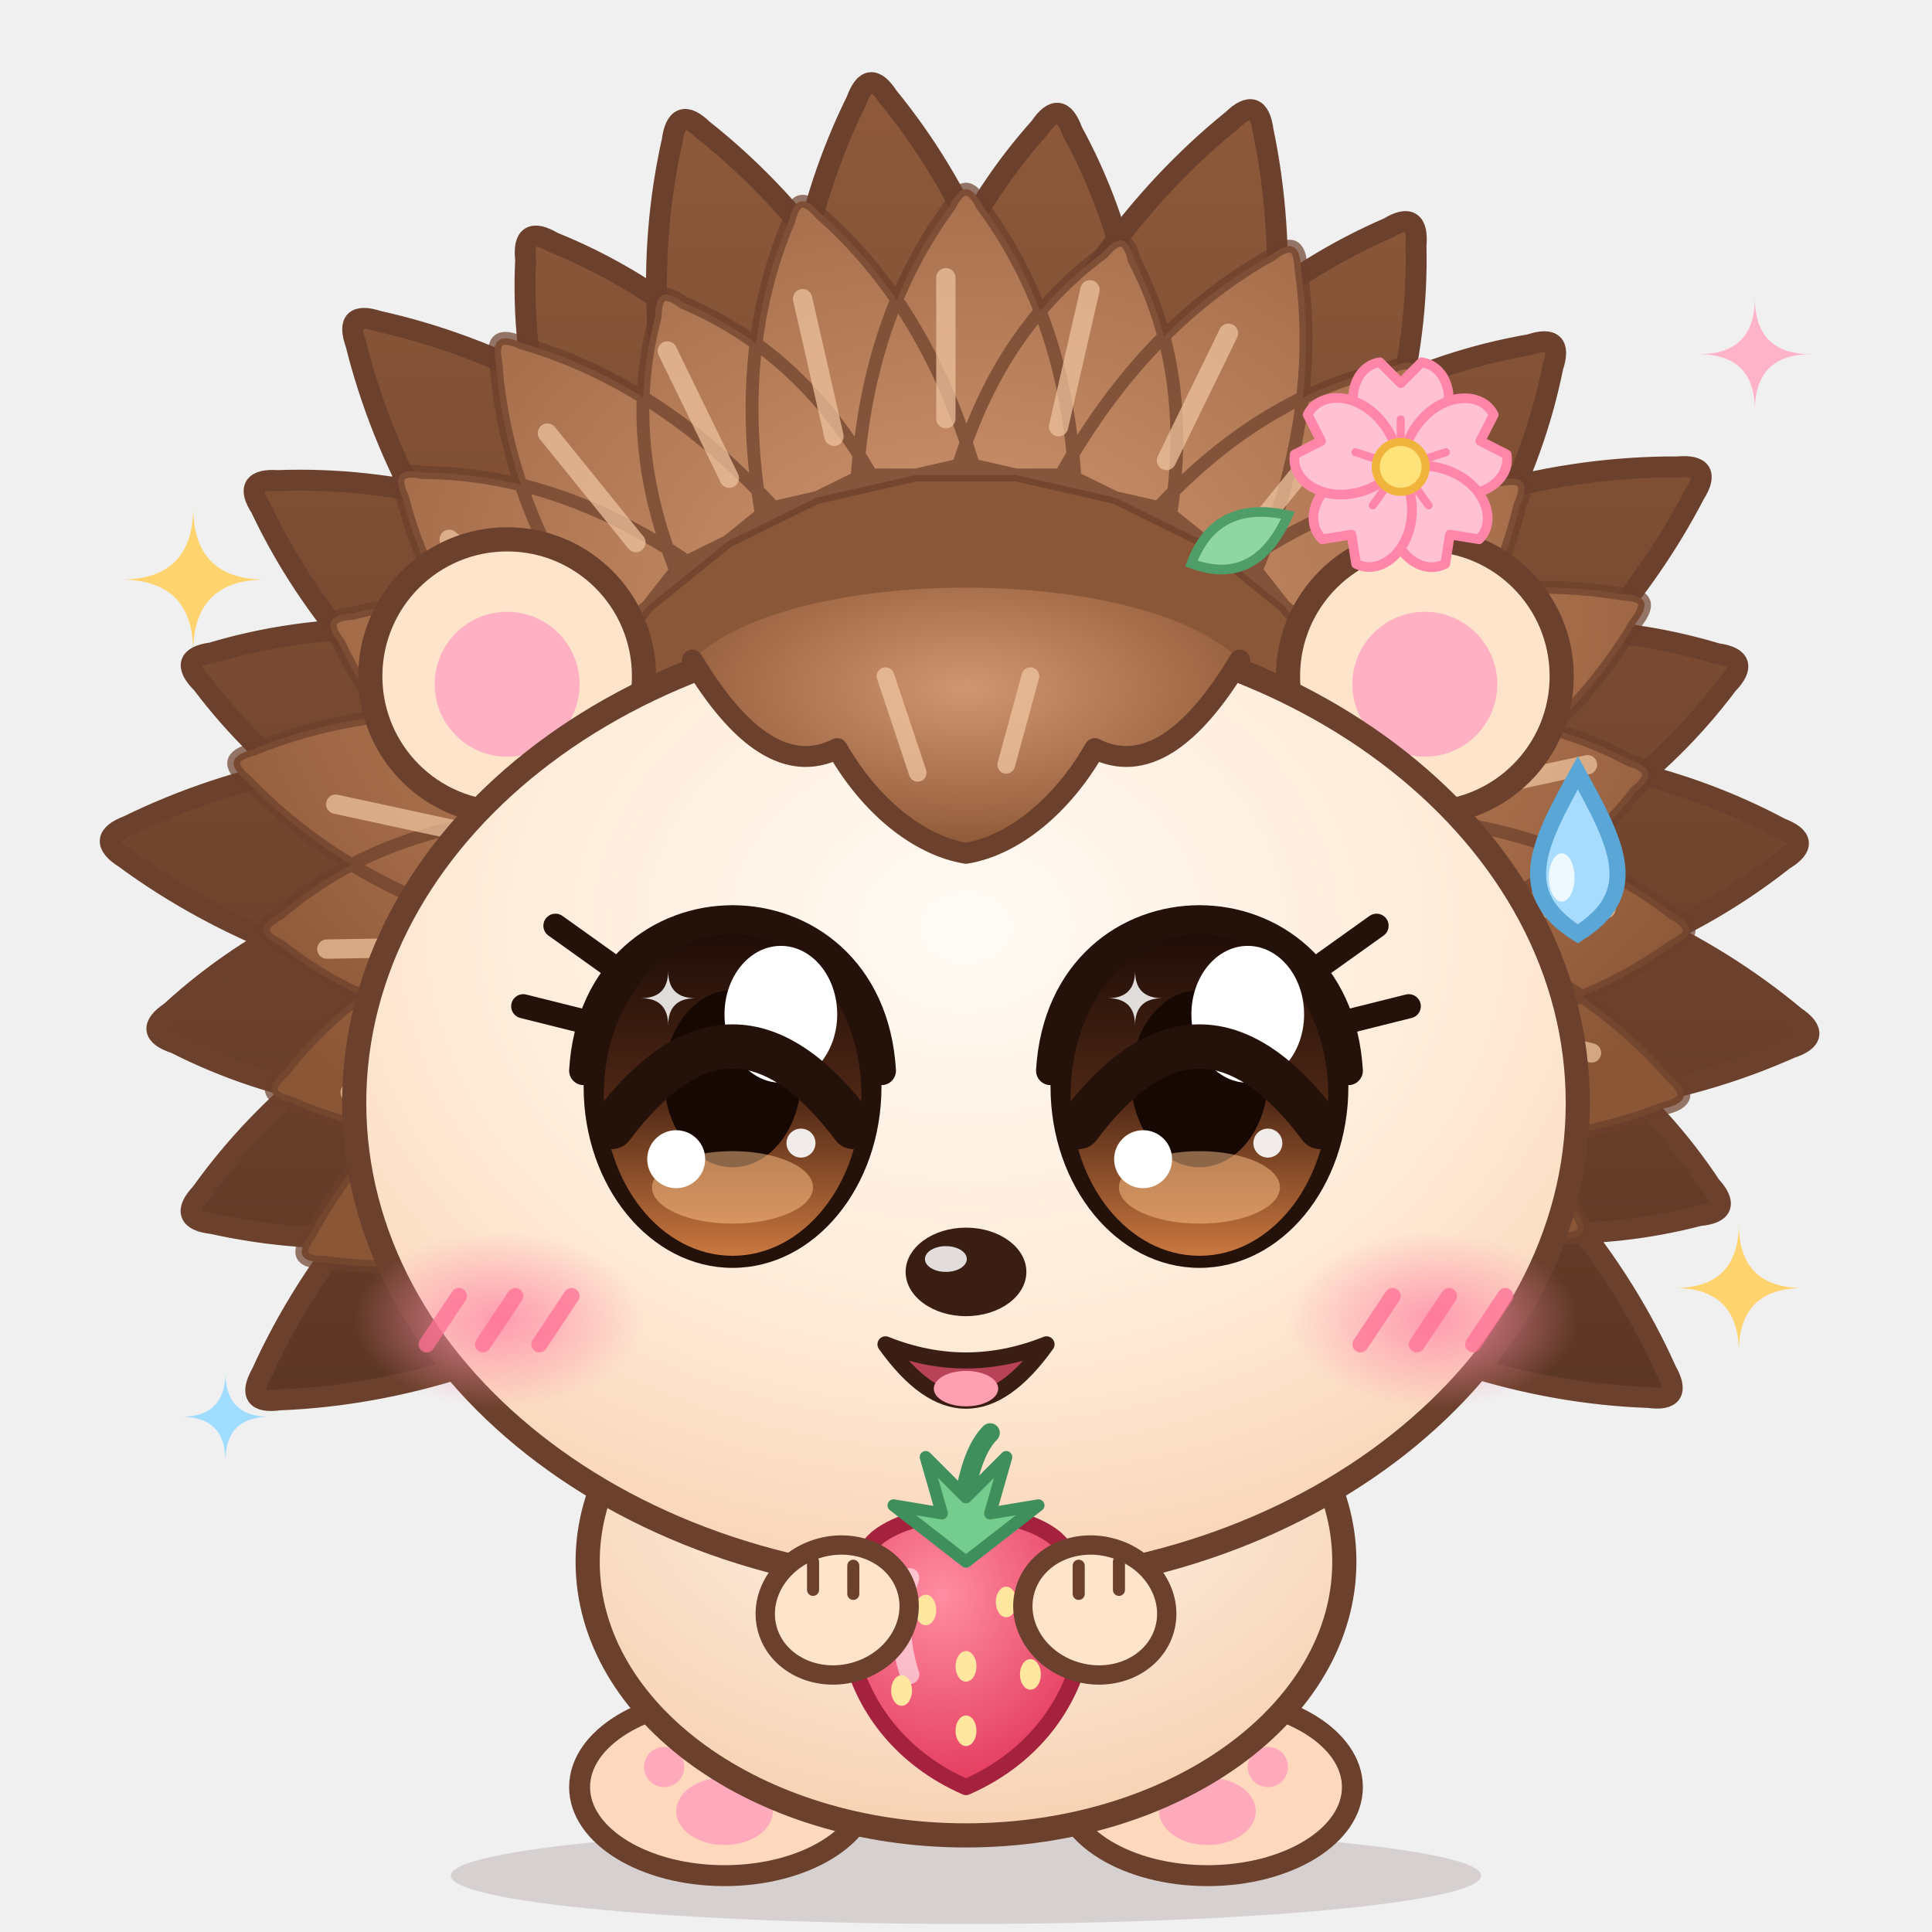
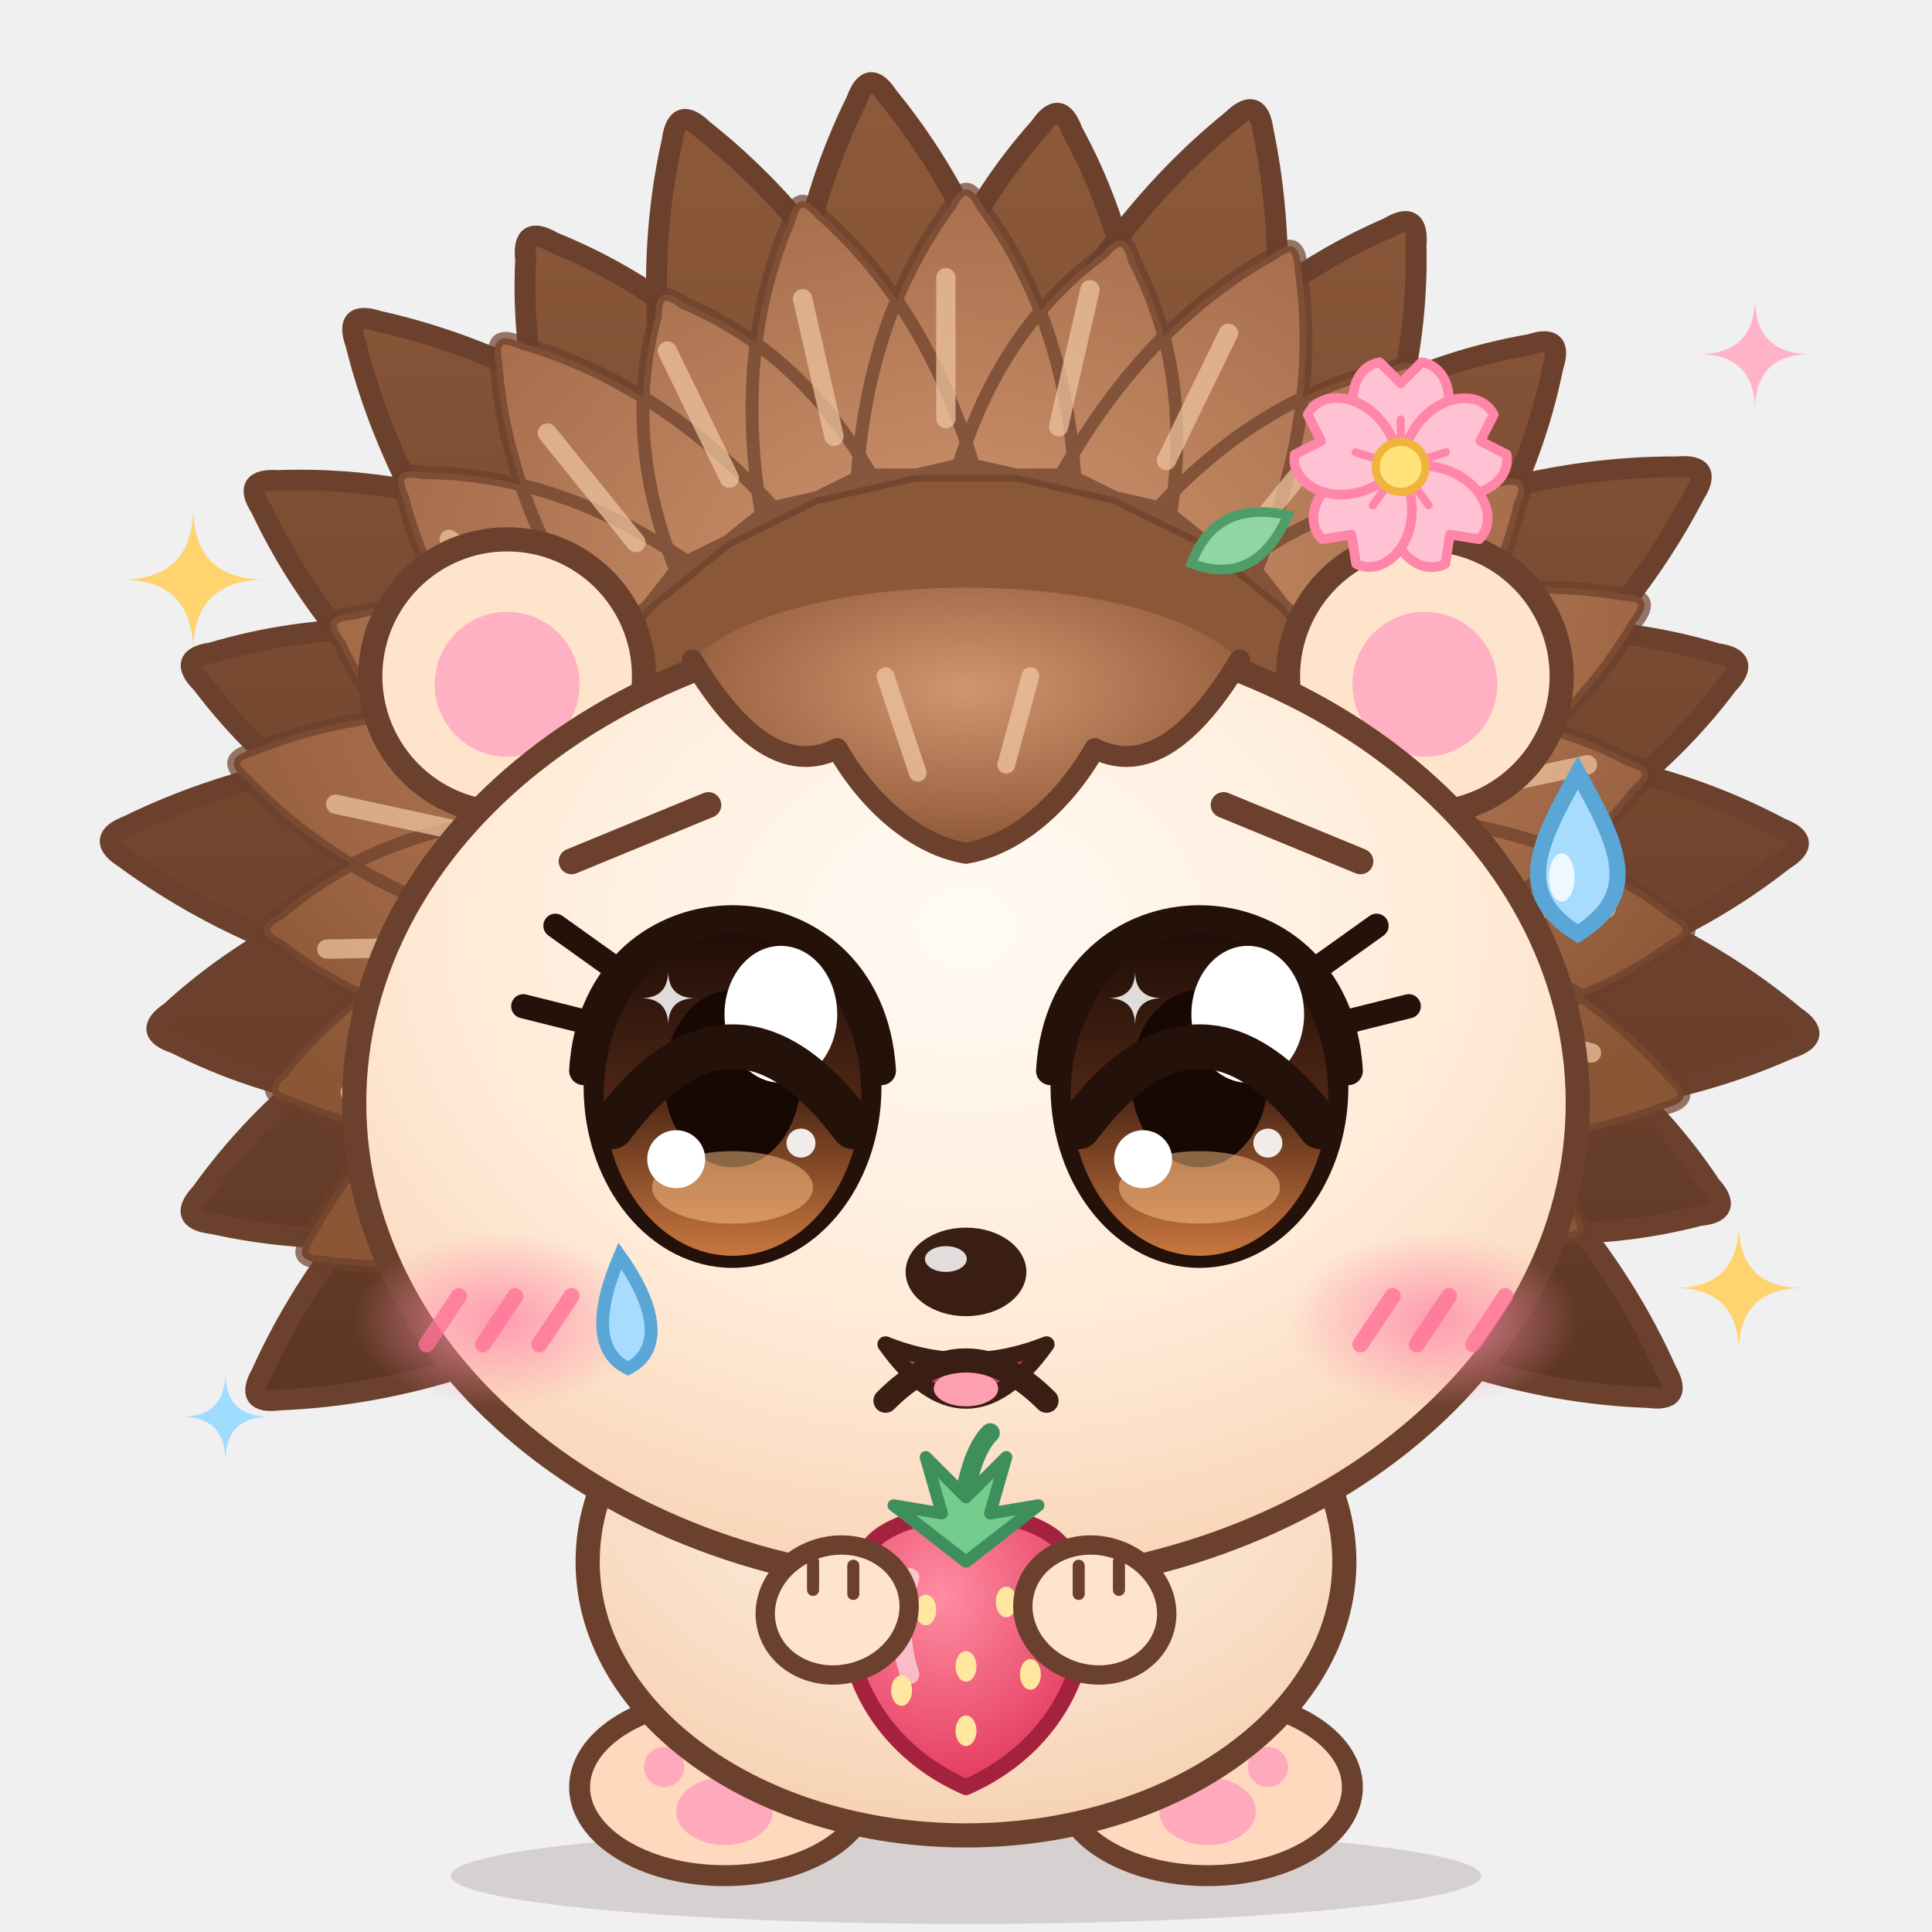
<svg xmlns="http://www.w3.org/2000/svg" class="hari" viewBox="0 0 240 240" role="img" aria-label="Hari">
  <defs>
-     <linearGradient id="h5n9hw6qb" x1="0" y1="0" x2="0" y2="1">
+     <linearGradient id="hm7u1nqqb" x1="0" y1="0" x2="0" y2="1">
      <stop offset="0" stop-color="#8f5a3b" />
      <stop offset="1" stop-color="#5c3624" />
    </linearGradient>
-     <radialGradient id="h5n9hw6qm" cx="50%" cy="38%" r="62%">
+     <radialGradient id="hm7u1nqqm" cx="50%" cy="38%" r="62%">
      <stop offset="0" stop-color="#d09670" />
      <stop offset=".7" stop-color="#a36a48" />
      <stop offset="1" stop-color="#8a5636" />
    </radialGradient>
-     <radialGradient id="h5n9hw6f" cx="50%" cy="32%" r="72%">
+     <radialGradient id="hm7u1nqf" cx="50%" cy="32%" r="72%">
      <stop offset="0" stop-color="#fffbf5" />
      <stop offset=".6" stop-color="#ffead6" />
      <stop offset="1" stop-color="#f8d1b2" />
    </radialGradient>
-     <linearGradient id="h5n9hw6i" x1="0" y1="0" x2="0" y2="1">
+     <linearGradient id="hm7u1nqi" x1="0" y1="0" x2="0" y2="1">
      <stop offset="0" stop-color="#1f0d07" />
      <stop offset=".5" stop-color="#4c2615" />
      <stop offset="1" stop-color="#c9773f" />
    </linearGradient>
-     <radialGradient id="h5n9hw6bl">
+     <radialGradient id="hm7u1nqbl">
      <stop offset="0" stop-color="#ff8fab" stop-opacity=".85" />
      <stop offset="1" stop-color="#ff8fab" stop-opacity="0" />
    </radialGradient>
-     <radialGradient id="h5n9hw6b" cx="50%" cy="30%" r="75%">
+     <radialGradient id="hm7u1nqb" cx="50%" cy="30%" r="75%">
      <stop offset="0" stop-color="#fff7ee" />
      <stop offset="1" stop-color="#f6cfae" />
    </radialGradient>
-     <radialGradient id="h5n9hw6s" cx="40%" cy="30%" r="75%">
+     <radialGradient id="hm7u1nqs" cx="40%" cy="30%" r="75%">
      <stop offset="0" stop-color="#ff8da2" />
      <stop offset="1" stop-color="#e2365a" />
    </radialGradient>
  </defs>
  <g class="hari-twinkles">
    <path class="hari-twinkle" d="M24 63Q24 72 33 72Q24 72 24 81Q24 72 15 72Q24 72 24 63Z" fill="#ffd36e" />
    <path class="hari-twinkle" d="M218 37Q218 44 225 44Q218 44 218 51Q218 44 211 44Q218 44 218 37Z" fill="#ffb3c9" style="animation-delay:-.8s" />
    <path class="hari-twinkle" d="M216 152Q216 160 224 160Q216 160 216 168Q216 160 208 160Q216 160 216 152Z" fill="#ffd36e" style="animation-delay:-1.6s" />
    <path class="hari-twinkle" d="M28 170.5Q28 176 33.5 176Q28 176 28 181.5Q28 176 22.5 176Q28 176 28 170.5Z" fill="#9fdcff" style="animation-delay:-1.1s" />
  </g>
  <ellipse class="hari-shadow" cx="120" cy="233" rx="64" ry="6" fill="#4a2f27" opacity=".16" />
  <g class="hari-body">
    <g class="hari-quills">
      <circle cx="120" cy="114" r="64" fill="#8a5838" />
-       <path d="M80.6 159.3Q57.5 173 34.7 173.9Q30.3 174.5 32.5 170.6Q41.9 149.8 63.2 133.6ZM71.4 149.2Q47.5 156.7 26.4 152Q21.9 151.5 25 148.2Q37.5 130.7 60.3 120.3ZM64.7 137.3Q40.5 139.1 21.8 129.6Q17.5 128.2 21.2 125.7Q36.7 111.5 60.4 106.6ZM60.8 124.2Q34 120.2 15.5 106.6Q11.7 104.2 15.9 102.6Q36.5 92.5 63.6 93.3ZM60.1 110.6Q37.7 101.6 25.1 84.9Q21.9 81.7 26.3 81.1Q46.4 75.1 69.7 81.2ZM62.4 97.1Q41.7 82.8 32.4 63.1Q30 59.4 34.5 59.7Q56.1 58.9 78.5 70.7ZM67.7 84.6Q49.7 64.8 44.2 42.7Q42.7 38.5 47 39.9Q69.1 44.8 89.3 62.4ZM75.7 73.5Q64.3 52.8 65.3 32.3Q64.8 27.8 68.7 30.1Q87.8 37.8 101.8 56.8ZM86 64.5Q78.6 39.3 83.5 17.5Q84.1 13 87.3 16.1Q104.9 30 115.2 54.2ZM98 58.1Q96.6 32.3 106.4 12.5Q107.9 8.3 110.3 12Q124.3 29.1 128.8 54.6ZM111.2 54.6Q115.4 31.2 129.2 15.8Q131.7 12.1 133.2 16.3Q143.1 34.4 142 58.1ZM124.8 54.2Q135.3 29.3 153.1 14.9Q156.3 11.8 156.9 16.2Q161.6 38.7 154 64.5ZM138.2 56.8Q152.9 36.8 172.5 28.3Q176.3 26 175.9 30.5Q176.4 51.8 164.3 73.5ZM150.7 62.4Q169.2 46.4 190.1 42.8Q194.3 41.4 192.9 45.6Q188.7 66.4 172.3 84.6ZM161.5 70.7Q185.4 57.9 208.4 58Q212.9 57.6 210.5 61.4Q199.9 81.8 177.6 97.1ZM170.3 81.2Q193.4 75.2 213.3 81.2Q217.7 81.8 214.6 85Q202.1 101.7 179.9 110.6ZM176.4 93.3Q201.9 92.6 221.2 102.9Q225.4 104.5 221.6 106.8Q204.4 120.4 179.2 124.2ZM179.6 106.6Q205.6 111.8 223 126.3Q226.7 128.8 222.4 130.2Q201.8 139.4 175.3 137.3ZM179.7 120.3Q201.1 130.1 212.5 147.3Q215.5 150.6 211.1 151Q191.2 156.2 168.6 149.2ZM176.8 133.6Q197.8 149.7 207 170.3Q209.2 174.2 204.8 173.6Q182.2 172.8 159.4 159.3Z" fill="url(#h5n9hw6qb)" stroke="#6b402c" stroke-width="2.6" stroke-linejoin="round" />
-       <path d="M77.1 151Q57.9 159.3 40.3 156.8Q35.8 156.9 38.5 153.3Q46.9 137.6 64.9 126.9ZM69.9 140.4Q51.2 143.7 36.1 137Q31.8 136 35.2 133.1Q45.3 120.1 63.4 114.2ZM65.2 128.5Q47.2 127.4 34.8 117.5Q30.7 115.6 34.7 113.5Q46.8 103.1 64.8 101.5ZM63.4 115.8Q43 110 30.6 97Q27.1 94.2 31.4 93.1Q48 86.3 69 89.4ZM64.4 103Q48.8 94.2 42.1 79.9Q39.3 76.4 43.8 76.2Q59.1 72.2 75.9 78.5ZM68.3 90.8Q54.1 77.9 50 61.8Q48.1 57.8 52.5 58.7Q69.1 58.8 85 69.5ZM74.9 79.8Q62.9 62.8 61.6 45.1Q60.7 40.7 64.8 42.6Q81.8 47.5 95.9 62.8ZM83.8 70.5Q77.4 54.3 81.4 39.3Q81.4 34.9 84.9 37.6Q99.2 43.6 108 58.6ZM94.5 63.4Q91.2 43.4 98 27.4Q99 23.1 101.9 26.5Q114.9 37.9 120.8 57.4ZM106.5 59Q107.9 39.2 118 25.5Q120 21.5 122 25.5Q132.2 39.2 133.5 59ZM119.2 57.4Q124.5 40.6 137 31.4Q139.9 27.9 140.9 32.3Q148.1 46.1 145.5 63.4ZM132 58.6Q142.4 40.3 158 31.6Q161.5 28.9 161.6 33.3Q164.2 51 156.2 70.5ZM144.1 62.8Q156.9 49.1 172.8 45.6Q176.9 43.8 175.9 48.1Q175.8 64.4 165.1 79.8ZM155 69.5Q170.3 59.3 186.4 59.6Q190.7 58.7 188.8 62.8Q185.2 78.4 171.7 90.8ZM164.1 78.5Q183.9 70.8 201.6 73.8Q206 73.9 203.2 77.4Q194.1 92.8 175.6 103ZM171 89.4Q188.6 87 202.4 94.4Q206.7 95.6 203.2 98.4Q193.6 110.8 176.6 115.8ZM175.2 101.5Q194.6 103.2 207.9 113.5Q211.8 115.6 207.8 117.5Q194.2 127.4 174.8 128.5ZM176.6 114.2Q196.2 120.5 207.7 133.8Q211.1 136.7 206.7 137.7Q190.4 144.1 170.1 140.4ZM175.1 126.9Q190 136 195.8 150.4Q198.4 154 193.9 153.9Q178.9 157.7 162.9 151Z" fill="url(#h5n9hw6qm)" stroke="#6b402c" stroke-width="1.6" stroke-linejoin="round" stroke-opacity=".7" />
+       <path d="M80.6 159.3Q57.5 173 34.7 173.9Q30.3 174.5 32.5 170.6Q41.9 149.8 63.2 133.6ZM71.4 149.2Q47.5 156.7 26.4 152Q21.9 151.5 25 148.2Q37.5 130.7 60.3 120.3ZM64.7 137.3Q40.5 139.1 21.8 129.6Q17.5 128.2 21.2 125.7Q36.7 111.5 60.4 106.6ZM60.8 124.2Q34 120.2 15.5 106.6Q11.7 104.2 15.9 102.6Q36.5 92.5 63.6 93.3ZM60.1 110.6Q37.7 101.6 25.1 84.9Q21.9 81.7 26.3 81.1Q46.4 75.1 69.7 81.2ZM62.4 97.1Q41.7 82.8 32.4 63.1Q30 59.4 34.5 59.7Q56.1 58.9 78.5 70.7ZM67.7 84.6Q49.7 64.8 44.2 42.7Q42.7 38.5 47 39.9Q69.1 44.8 89.3 62.4ZM75.7 73.5Q64.3 52.8 65.3 32.3Q64.8 27.8 68.7 30.1Q87.8 37.8 101.8 56.8ZM86 64.5Q78.6 39.3 83.5 17.5Q84.1 13 87.3 16.1Q104.9 30 115.2 54.2ZM98 58.1Q96.6 32.3 106.4 12.5Q107.9 8.3 110.3 12Q124.3 29.1 128.8 54.6ZM111.2 54.6Q115.4 31.2 129.2 15.8Q131.7 12.1 133.2 16.3Q143.1 34.4 142 58.1ZM124.8 54.2Q135.3 29.3 153.1 14.9Q156.3 11.8 156.9 16.2Q161.6 38.7 154 64.5ZM138.2 56.8Q152.9 36.8 172.5 28.3Q176.3 26 175.9 30.5Q176.4 51.8 164.3 73.5ZM150.7 62.4Q169.2 46.4 190.1 42.8Q194.3 41.4 192.9 45.6Q188.7 66.4 172.3 84.6ZM161.5 70.7Q185.4 57.9 208.4 58Q212.9 57.6 210.5 61.4Q199.9 81.8 177.6 97.1ZM170.3 81.2Q193.4 75.2 213.3 81.2Q217.7 81.8 214.6 85Q202.1 101.7 179.9 110.6ZM176.4 93.3Q201.9 92.6 221.2 102.9Q225.4 104.5 221.6 106.8Q204.4 120.4 179.2 124.2ZM179.6 106.6Q205.6 111.8 223 126.3Q226.7 128.8 222.4 130.2Q201.8 139.4 175.3 137.3ZM179.7 120.3Q201.1 130.1 212.5 147.3Q215.5 150.6 211.1 151Q191.2 156.2 168.6 149.2ZM176.8 133.6Q197.8 149.7 207 170.3Q209.2 174.2 204.8 173.6Q182.2 172.8 159.4 159.3Z" fill="url(#hm7u1nqqb)" stroke="#6b402c" stroke-width="2.6" stroke-linejoin="round" />
+       <path d="M77.1 151Q57.9 159.3 40.3 156.8Q35.8 156.9 38.5 153.3Q46.9 137.6 64.9 126.9ZM69.9 140.4Q51.2 143.7 36.1 137Q31.8 136 35.2 133.1Q45.3 120.1 63.4 114.2ZM65.2 128.5Q47.2 127.4 34.8 117.5Q30.7 115.6 34.7 113.5Q46.8 103.1 64.8 101.5ZM63.4 115.8Q43 110 30.6 97Q27.1 94.2 31.4 93.1Q48 86.3 69 89.4ZM64.4 103Q48.8 94.2 42.1 79.9Q39.3 76.4 43.8 76.2Q59.1 72.2 75.9 78.5ZM68.3 90.8Q54.1 77.9 50 61.8Q48.1 57.8 52.5 58.7Q69.1 58.8 85 69.5ZM74.9 79.8Q62.9 62.8 61.6 45.1Q60.7 40.7 64.8 42.6Q81.8 47.5 95.9 62.8ZM83.8 70.5Q77.4 54.3 81.4 39.3Q81.4 34.9 84.9 37.6Q99.2 43.6 108 58.6ZM94.5 63.4Q91.2 43.4 98 27.4Q99 23.1 101.9 26.5Q114.9 37.9 120.8 57.4ZM106.5 59Q107.9 39.2 118 25.5Q120 21.5 122 25.5Q132.2 39.2 133.5 59ZM119.2 57.4Q124.5 40.6 137 31.4Q139.9 27.9 140.9 32.3Q148.1 46.1 145.5 63.4ZM132 58.6Q142.4 40.3 158 31.6Q161.5 28.9 161.6 33.3Q164.2 51 156.2 70.5ZM144.1 62.8Q156.9 49.1 172.8 45.6Q176.9 43.8 175.9 48.1Q175.8 64.4 165.1 79.8ZM155 69.5Q170.3 59.3 186.4 59.6Q190.7 58.7 188.8 62.8Q185.2 78.4 171.7 90.8ZM164.1 78.5Q183.9 70.8 201.6 73.8Q206 73.9 203.2 77.4Q194.1 92.8 175.6 103ZM171 89.4Q188.6 87 202.4 94.4Q206.7 95.6 203.2 98.4Q193.6 110.8 176.6 115.8ZM175.2 101.5Q194.6 103.2 207.9 113.5Q211.8 115.6 207.8 117.5Q194.2 127.4 174.8 128.5ZM176.6 114.2Q196.2 120.5 207.7 133.8Q211.1 136.7 206.7 137.7Q190.4 144.1 170.1 140.4ZM175.1 126.9Q190 136 195.8 150.4Q198.4 154 193.9 153.9Q178.9 157.7 162.9 151Z" fill="url(#hm7u1nqqm)" stroke="#6b402c" stroke-width="1.6" stroke-linejoin="round" stroke-opacity=".7" />
      <path d="M65.9 144.4L50.3 152.3M60.4 131.4L43.5 135.7M58.1 117.6L40.6 117.9M58.8 103.6L41.7 99.9M62.8 90.1L46.9 82.7M69.6 77.8L55.8 67M79 67.4L68 53.8M90.6 59.4L82.9 43.6M103.6 54.2L99.7 37.1M117.5 52L117.5 34.5M131.5 53L135.4 36M144.9 57.2L152.6 41.4M157.1 64.2L168.1 50.6M167.3 73.9L181.1 63.1M175.1 85.5L191 78.1M180.1 98.7L197.2 95M182 112.6L199.5 112.9M180.8 126.6L197.7 130.8M176.4 139.9L192 147.9" stroke="#ecc19c" stroke-width="2.4" stroke-linecap="round" opacity=".75" />
    </g>
    <g class="hari-feet">
      <ellipse cx="90" cy="222" rx="18" ry="11" fill="#ffd9bd" stroke="#6b402c" stroke-width="2.6" />
      <ellipse cx="150" cy="222" rx="18" ry="11" fill="#ffd9bd" stroke="#6b402c" stroke-width="2.6" />
      <ellipse cx="90" cy="225" rx="6" ry="4.2" fill="#ffa9bd" />
      <circle cx="82.5" cy="219.5" r="2.5" fill="#ffa9bd" />
      <circle cx="90" cy="218" r="2.5" fill="#ffa9bd" />
      <circle cx="97.5" cy="219.5" r="2.5" fill="#ffa9bd" />
      <ellipse cx="150" cy="225" rx="6" ry="4.2" fill="#ffa9bd" />
      <circle cx="142.5" cy="219.5" r="2.5" fill="#ffa9bd" />
      <circle cx="150" cy="218" r="2.5" fill="#ffa9bd" />
      <circle cx="157.5" cy="219.5" r="2.5" fill="#ffa9bd" />
    </g>
-     <ellipse cx="120" cy="194" rx="47" ry="34" fill="url(#h5n9hw6b)" stroke="#6b402c" stroke-width="3" />
+     <ellipse cx="120" cy="194" rx="47" ry="34" fill="url(#hm7u1nqb)" stroke="#6b402c" stroke-width="3" />
    <g class="hari-ear">
      <circle cx="63" cy="84" r="17" fill="#ffe4cc" stroke="#6b402c" stroke-width="3" />
      <circle cx="63" cy="85" r="9" fill="#ffb0c3" />
    </g>
    <g class="hari-ear r">
      <circle cx="177" cy="84" r="17" fill="#ffe4cc" stroke="#6b402c" stroke-width="3" />
      <circle cx="177" cy="85" r="9" fill="#ffb0c3" />
    </g>
-     <ellipse cx="120" cy="137" rx="76" ry="60" fill="url(#h5n9hw6f)" stroke="#6b402c" stroke-width="3" />
-     <path d="M86 82C92 92 98 96 104 93C108 100 114 105 120 106C126 105 132 100 136 93C142 96 148 92 154 82C142 70 98 70 86 82Z" fill="url(#h5n9hw6qm)" />
+     <ellipse cx="120" cy="137" rx="76" ry="60" fill="url(#hm7u1nqf)" stroke="#6b402c" stroke-width="3" />
+     <path d="M86 82C92 92 98 96 104 93C108 100 114 105 120 106C126 105 132 100 136 93C142 96 148 92 154 82C142 70 98 70 86 82Z" fill="url(#hm7u1nqqm)" />
    <path d="M86 82C92 92 98 96 104 93C108 100 114 105 120 106C126 105 132 100 136 93C142 96 148 92 154 82" fill="none" stroke="#6b402c" stroke-width="2.6" stroke-linecap="round" stroke-linejoin="round" />
    <path d="M110 84l4 12M128 84l-3 11" stroke="#ecc19c" stroke-width="2.2" stroke-linecap="round" opacity=".8" />
-     <ellipse cx="62" cy="164" rx="18" ry="11" fill="url(#h5n9hw6bl)" />
-     <ellipse cx="178" cy="164" rx="18" ry="11" fill="url(#h5n9hw6bl)" />
+     <ellipse cx="62" cy="164" rx="18" ry="11" fill="url(#hm7u1nqbl)" />
+     <ellipse cx="178" cy="164" rx="18" ry="11" fill="url(#hm7u1nqbl)" />
    <path d="M53 167l4 -6M60 167l4 -6M67 167l4 -6M169 167l4 -6M176 167l4 -6M183 167l4 -6" stroke="#ff7095" stroke-width="2" stroke-linecap="round" opacity=".75" />
    <g class="hari-eye">
      <ellipse cx="91" cy="135" rx="18.5" ry="22.5" fill="#24110a" />
-       <ellipse cx="91" cy="136" rx="16" ry="20" fill="url(#h5n9hw6i)" />
+       <ellipse cx="91" cy="136" rx="16" ry="20" fill="url(#hm7u1nqi)" />
      <ellipse cx="91" cy="134" rx="8.5" ry="11" fill="#170804" />
      <ellipse cx="91" cy="147.5" rx="10" ry="4.5" fill="#ffc48a" opacity=".5" />
      <path d="M72.5 133C74 108 108 108 109.5 133" fill="none" stroke="#24110a" stroke-width="3.6" stroke-linecap="round" />
      <path d="M76 120l-7 -5M73 127l-8 -2" stroke="#24110a" stroke-width="3" stroke-linecap="round" />
      <g class="hari-shine">
        <ellipse cx="97" cy="126" rx="7" ry="8.5" fill="#fff" />
        <circle cx="84" cy="144" r="3.6" fill="#fff" />
        <circle cx="99.5" cy="142" r="1.8" fill="#fff" opacity=".9" />
        <path d="M83 120.6Q83 124 86.4 124Q83 124 83 127.4Q83 124 79.6 124Q83 124 83 120.6Z" fill="#fff" opacity=".85" />
      </g>
    </g>
    <g class="hari-eye">
      <ellipse cx="149" cy="135" rx="18.5" ry="22.5" fill="#24110a" />
-       <ellipse cx="149" cy="136" rx="16" ry="20" fill="url(#h5n9hw6i)" />
+       <ellipse cx="149" cy="136" rx="16" ry="20" fill="url(#hm7u1nqi)" />
      <ellipse cx="149" cy="134" rx="8.5" ry="11" fill="#170804" />
      <ellipse cx="149" cy="147.5" rx="10" ry="4.5" fill="#ffc48a" opacity=".5" />
      <path d="M130.5 133C132 108 166 108 167.5 133" fill="none" stroke="#24110a" stroke-width="3.6" stroke-linecap="round" />
      <path d="M164 120l7 -5M167 127l8 -2" stroke="#24110a" stroke-width="3" stroke-linecap="round" />
      <g class="hari-shine">
        <ellipse cx="155" cy="126" rx="7" ry="8.5" fill="#fff" />
        <circle cx="142" cy="144" r="3.6" fill="#fff" />
        <circle cx="157.5" cy="142" r="1.8" fill="#fff" opacity=".9" />
        <path d="M141 120.6Q141 124 144.4 124Q141 124 141 127.4Q141 124 137.6 124Q141 124 141 120.6Z" fill="#fff" opacity=".85" />
      </g>
    </g>
    <g class="hari-happy" fill="none" stroke="#24110a" stroke-width="5.5" stroke-linecap="round">
      <path d="M76 140Q91 120 106 140" />
      <path d="M134 140Q149 120 164 140" />
    </g>
    <ellipse cx="120" cy="158" rx="7.5" ry="5.5" fill="#3a1e14" />
    <ellipse cx="117.5" cy="156.4" rx="2.6" ry="1.6" fill="#fff" opacity=".85" />
-     <path d="M110 167Q120 181 130 167Q120 171 110 167Z" fill="#b84358" stroke="#3a1e14" stroke-width="2" stroke-linejoin="round" />
-     <ellipse cx="120" cy="172.5" rx="4" ry="2.2" fill="#ff9fb2" />
+     <g class="hari-mouth">
+       <path d="M110 167Q120 181 130 167Q120 171 110 167Z" fill="#b84358" stroke="#3a1e14" stroke-width="2" stroke-linejoin="round" />
+       <ellipse cx="120" cy="172.5" rx="4" ry="2.2" fill="#ff9fb2" />
+     </g>
+     <g class="hari-sad">
+       <path d="M110 174Q120 164 130 174" fill="none" stroke="#3a1e14" stroke-width="3" stroke-linecap="round" />
+       <path d="M77 156C74 163 74 168 78 170C82 168 82 163 77 156Z" fill="#a8dcff" stroke="#5aa6d6" stroke-width="1.6" />
+       <path d="M71 107l17 -7M169 107l-17 -7" stroke="#6b402c" stroke-width="3.2" stroke-linecap="round" />
+     </g>
    <g class="hari-berry">
-       <path d="M120 222C104 215 102 197 109 191C114 187 126 187 131 191C138 197 136 215 120 222Z" fill="url(#h5n9hw6s)" stroke="#a5223f" stroke-width="2" stroke-linejoin="round" />
+       <path d="M120 222C104 215 102 197 109 191C114 187 126 187 131 191C138 197 136 215 120 222Z" fill="url(#hm7u1nqs)" stroke="#a5223f" stroke-width="2" stroke-linejoin="round" />
      <path d="M113 196q-2 6 0 12" stroke="#fff" stroke-width="2.4" stroke-linecap="round" opacity=".55" />
      <ellipse cx="115" cy="200" rx="1.3" ry="1.9" fill="#ffe7a0" />
      <ellipse cx="125" cy="199" rx="1.3" ry="1.9" fill="#ffe7a0" />
      <ellipse cx="120" cy="207" rx="1.3" ry="1.9" fill="#ffe7a0" />
      <ellipse cx="112" cy="210" rx="1.3" ry="1.9" fill="#ffe7a0" />
      <ellipse cx="128" cy="208" rx="1.3" ry="1.9" fill="#ffe7a0" />
      <ellipse cx="120" cy="215" rx="1.3" ry="1.9" fill="#ffe7a0" />
      <path d="M120 194L111 187L117 188L115 181L120 186L125 181L123 188L129 187Z" fill="#74cc8e" stroke="#3f8f5c" stroke-width="1.5" stroke-linejoin="round" />
      <path d="M120 185q1 -5 3 -7" stroke="#3f8f5c" stroke-width="2.4" stroke-linecap="round" fill="none" />
    </g>
    <g class="hari-paws">
      <ellipse cx="104" cy="200" rx="9" ry="8" fill="#ffe4cc" stroke="#6b402c" stroke-width="2.4" transform="rotate(-15 104 200)" />
      <ellipse cx="136" cy="200" rx="9" ry="8" fill="#ffe4cc" stroke="#6b402c" stroke-width="2.4" transform="rotate(15 136 200)" />
      <path d="M101 194v3.5M106 194.5v3.5M134 194.5v3.5M139 194v3.5" stroke="#6b402c" stroke-width="1.5" stroke-linecap="round" />
    </g>
    <g transform="translate(174 58)">
      <g class="hari-flower">
        <path d="M-14 6q-9 -2 -12 6q8 3 12 -6Z" fill="#8fd6a2" stroke="#4f9e69" stroke-width="1.2" />
        <path d="M0 0C-7.8 -3.9 -7.1 -12.3 -2.6 -13L0 -10.4L2.6 -13C7.2 -12.3 7.8 -3.9 0 0Z" transform="rotate(0)" fill="#ffc2d4" stroke="#ff86a8" stroke-width="1.2" stroke-linejoin="round" />
        <path d="M0 0C-7.8 -3.9 -7.1 -12.3 -2.6 -13L0 -10.4L2.6 -13C7.2 -12.3 7.8 -3.9 0 0Z" transform="rotate(72)" fill="#ffc2d4" stroke="#ff86a8" stroke-width="1.2" stroke-linejoin="round" />
        <path d="M0 0C-7.8 -3.9 -7.1 -12.3 -2.6 -13L0 -10.4L2.6 -13C7.2 -12.3 7.8 -3.9 0 0Z" transform="rotate(144)" fill="#ffc2d4" stroke="#ff86a8" stroke-width="1.2" stroke-linejoin="round" />
        <path d="M0 0C-7.8 -3.9 -7.1 -12.3 -2.6 -13L0 -10.4L2.6 -13C7.2 -12.3 7.8 -3.9 0 0Z" transform="rotate(216)" fill="#ffc2d4" stroke="#ff86a8" stroke-width="1.2" stroke-linejoin="round" />
        <path d="M0 0C-7.8 -3.9 -7.1 -12.3 -2.6 -13L0 -10.4L2.6 -13C7.2 -12.3 7.8 -3.9 0 0Z" transform="rotate(288)" fill="#ffc2d4" stroke="#ff86a8" stroke-width="1.2" stroke-linejoin="round" />
        <path d="M0 0L0 -5.9" transform="rotate(0)" stroke="#ff86a8" stroke-width="1" stroke-linecap="round" />
        <path d="M0 0L0 -5.9" transform="rotate(72)" stroke="#ff86a8" stroke-width="1" stroke-linecap="round" />
        <path d="M0 0L0 -5.9" transform="rotate(144)" stroke="#ff86a8" stroke-width="1" stroke-linecap="round" />
        <path d="M0 0L0 -5.9" transform="rotate(216)" stroke="#ff86a8" stroke-width="1" stroke-linecap="round" />
        <path d="M0 0L0 -5.9" transform="rotate(288)" stroke="#ff86a8" stroke-width="1" stroke-linecap="round" />
        <circle r="3.1" fill="#ffe27a" stroke="#f0b43c" stroke-width="1" />
      </g>
    </g>
-     <g class="hari-sweat" transform="translate(196 108)">
-       <path d="M0 -12C5 -3 8 3 0 8C-8 3 -5 -3 0 -12Z" fill="#a8dcff" stroke="#5aa6d6" stroke-width="2" />
-       <ellipse cx="-2" cy="1" rx="1.6" ry="3" fill="#fff" opacity=".8" />
+     <g transform="translate(196 108)">
+       <g class="hari-sweat">
+         <path d="M0 -12C5 -3 8 3 0 8C-8 3 -5 -3 0 -12Z" fill="#a8dcff" stroke="#5aa6d6" stroke-width="2" />
+         <ellipse cx="-2" cy="1" rx="1.6" ry="3" fill="#fff" opacity=".8" />
+       </g>
    </g>
  </g>
</svg>
